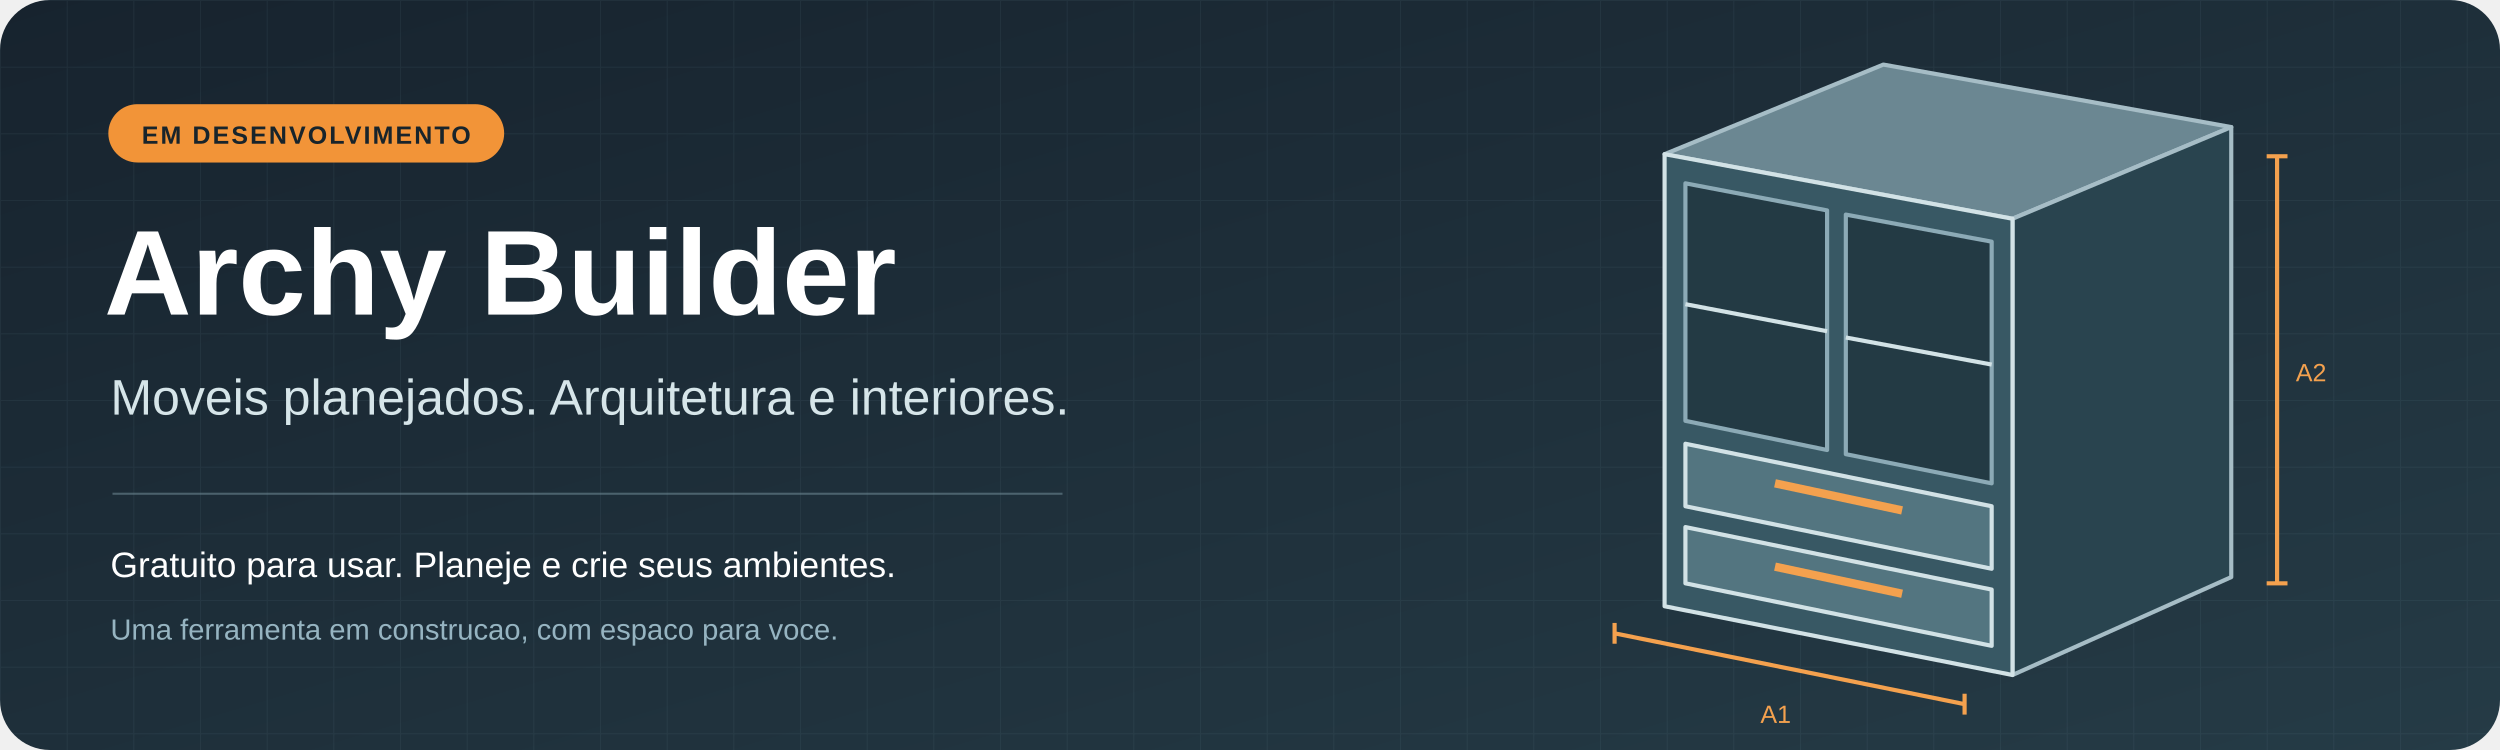
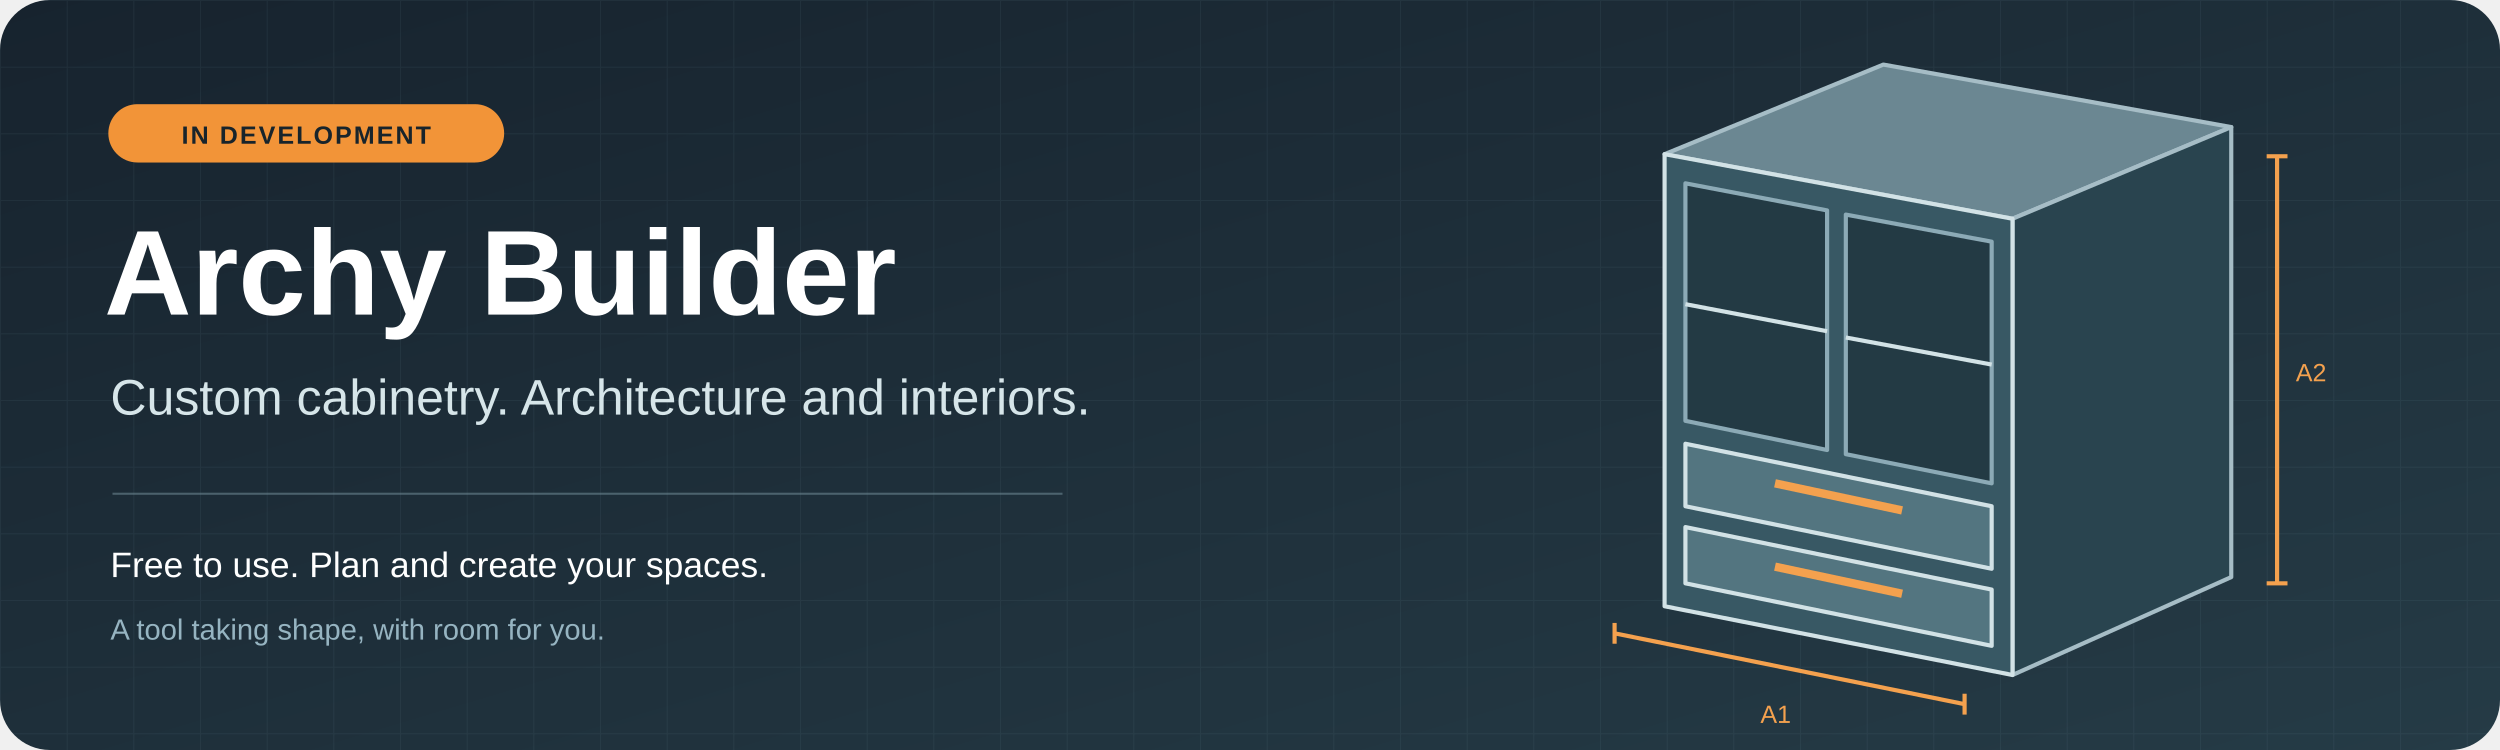
<svg xmlns="http://www.w3.org/2000/svg" width="1200" height="360" viewBox="0 0 1200 360" role="img" aria-labelledby="titulo descricao">
  <defs>
    <linearGradient id="fundo" x2="1" y2="1">
      <stop stop-color="#17232e" />
      <stop offset="1" stop-color="#253b46" />
    </linearGradient>
    <pattern id="grade" width="32" height="32" patternUnits="userSpaceOnUse">
      <path d="M32 0H0V32" fill="none" stroke="#86a8b4" stroke-opacity=".08" />
    </pattern>
  </defs>
  <rect width="1200" height="360" rx="24" fill="url(#fundo)" />
  <rect width="1200" height="360" rx="24" fill="url(#grade)" />
  <rect x="52" y="50" width="190" height="28" rx="14" fill="#f29438" />
-   <text x="147" y="69" text-anchor="middle" fill="#18242b" font-family="Arial,sans-serif" font-size="12" font-weight="700" letter-spacing="1">EM DESENVOLVIMENTO</text>
+   <text x="147" y="69" text-anchor="middle" fill="#18242b" font-family="Arial,sans-serif" font-size="12" font-weight="700" letter-spacing="1">IN DEVELOPMENT</text>
  <text x="50" y="151" fill="#fff" font-family="Arial,sans-serif" font-size="58" font-weight="700">Archy Builder</text>
-   <text x="53" y="199" fill="#d6e5e9" font-family="Arial,sans-serif" font-size="24">Moveis planejados. Arquitetura e interiores.</text>
+   <text x="53" y="199" fill="#d6e5e9" font-family="Arial,sans-serif" font-size="24">Custom cabinetry. Architecture and interiors.</text>
  <path d="M54 237H510" stroke="#718c98" stroke-opacity=".55" />
-   <text x="53" y="277" fill="#fff" font-family="Arial,sans-serif" font-size="17">Gratuito para usar. Planeje e crie seus ambientes.</text>
-   <text x="53" y="307" fill="#96b4c1" font-family="Arial,sans-serif" font-size="14">Uma ferramenta em construcao, com espaco para voce.</text>
+   <text x="53" y="277" fill="#fff" font-family="Arial,sans-serif" font-size="17">Free to use. Plan and create your spaces.</text>
+   <text x="53" y="307" fill="#96b4c1" font-family="Arial,sans-serif" font-size="14">A tool taking shape, with room for you.</text>
  <g stroke-linejoin="round" stroke-width="2">
    <path d="M799 74 966 105 1071 61 904 31Z" fill="#6b8792" stroke="#a6bdc6" />
    <path d="M966 105 1071 61 1071 277 966 324Z" fill="#29444f" stroke="#a6bdc6" />
    <path d="M799 74 966 105 966 324 799 291Z" fill="#385864" stroke="#d2e2e6" />
    <path d="M809 88 877 101 877 216 809 202Z" fill="#233a44" stroke="#8caab6" />
    <path d="M886 103 956 116 956 232 886 218Z" fill="#233a44" stroke="#8caab6" />
    <path d="M809 146 877 159M886 162 956 175" stroke="#d2e2e6" />
    <path d="M809 213 956 243 956 273 809 243ZM809 253 956 283 956 310 809 280Z" fill="#537580" stroke="#d2e2e6" />
    <path d="M852 232 913 245M852 272 913 285" stroke="#f4a14e" stroke-width="4" />
    <path d="M775 304 943 338M775 299V309M943 333V343M1093 75V280M1088 75H1098M1088 280H1098" fill="none" stroke="#f4a14e" />
  </g>
  <text x="845" y="347" fill="#f4a14e" font-family="Arial,sans-serif" font-size="12">A1</text>
  <text x="1102" y="183" fill="#f4a14e" font-family="Arial,sans-serif" font-size="12">A2</text>
</svg>
